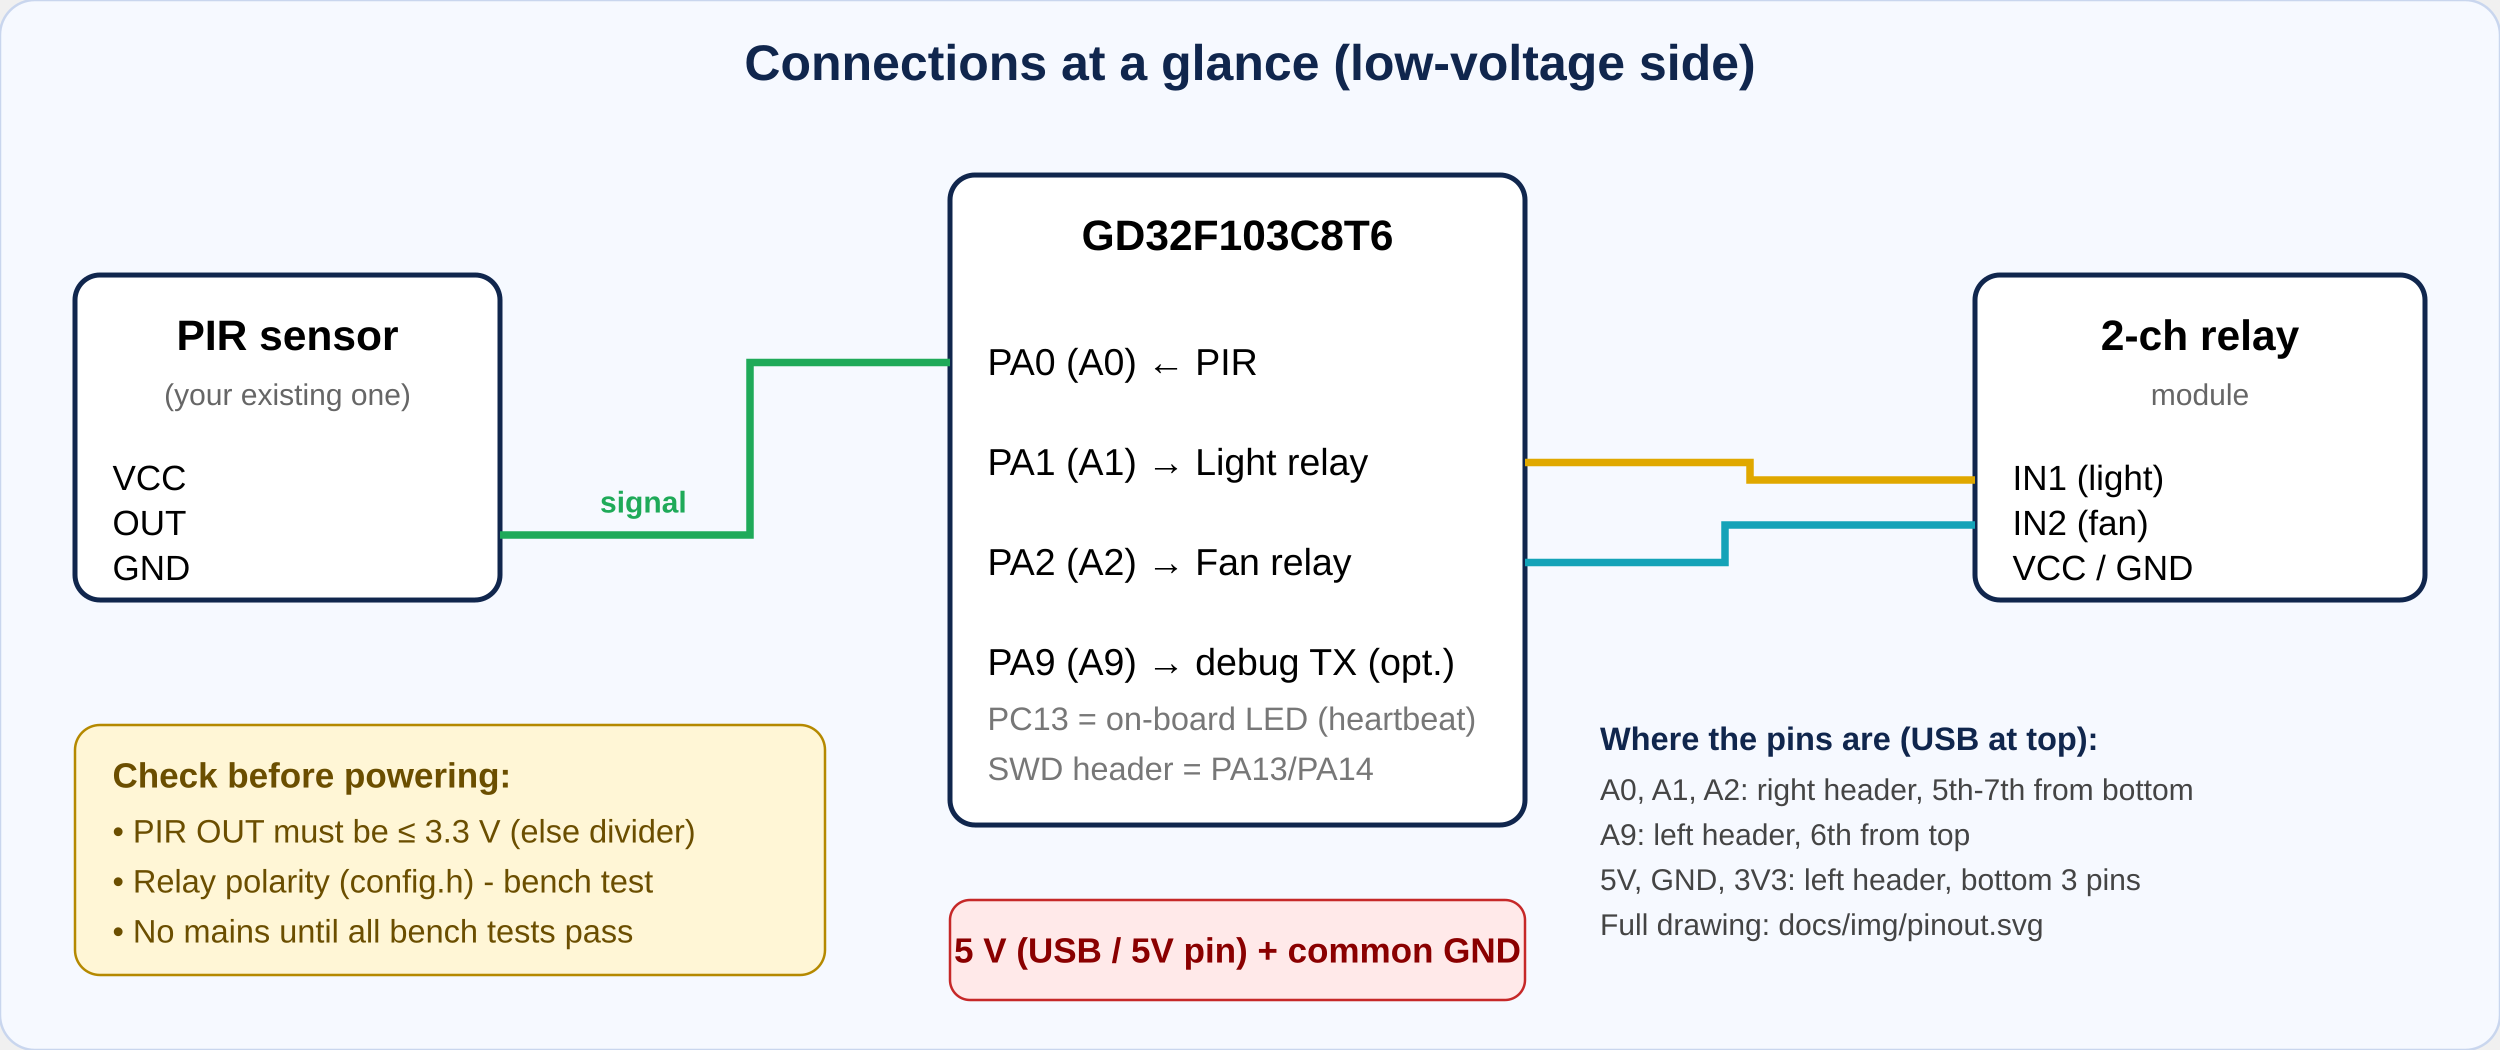
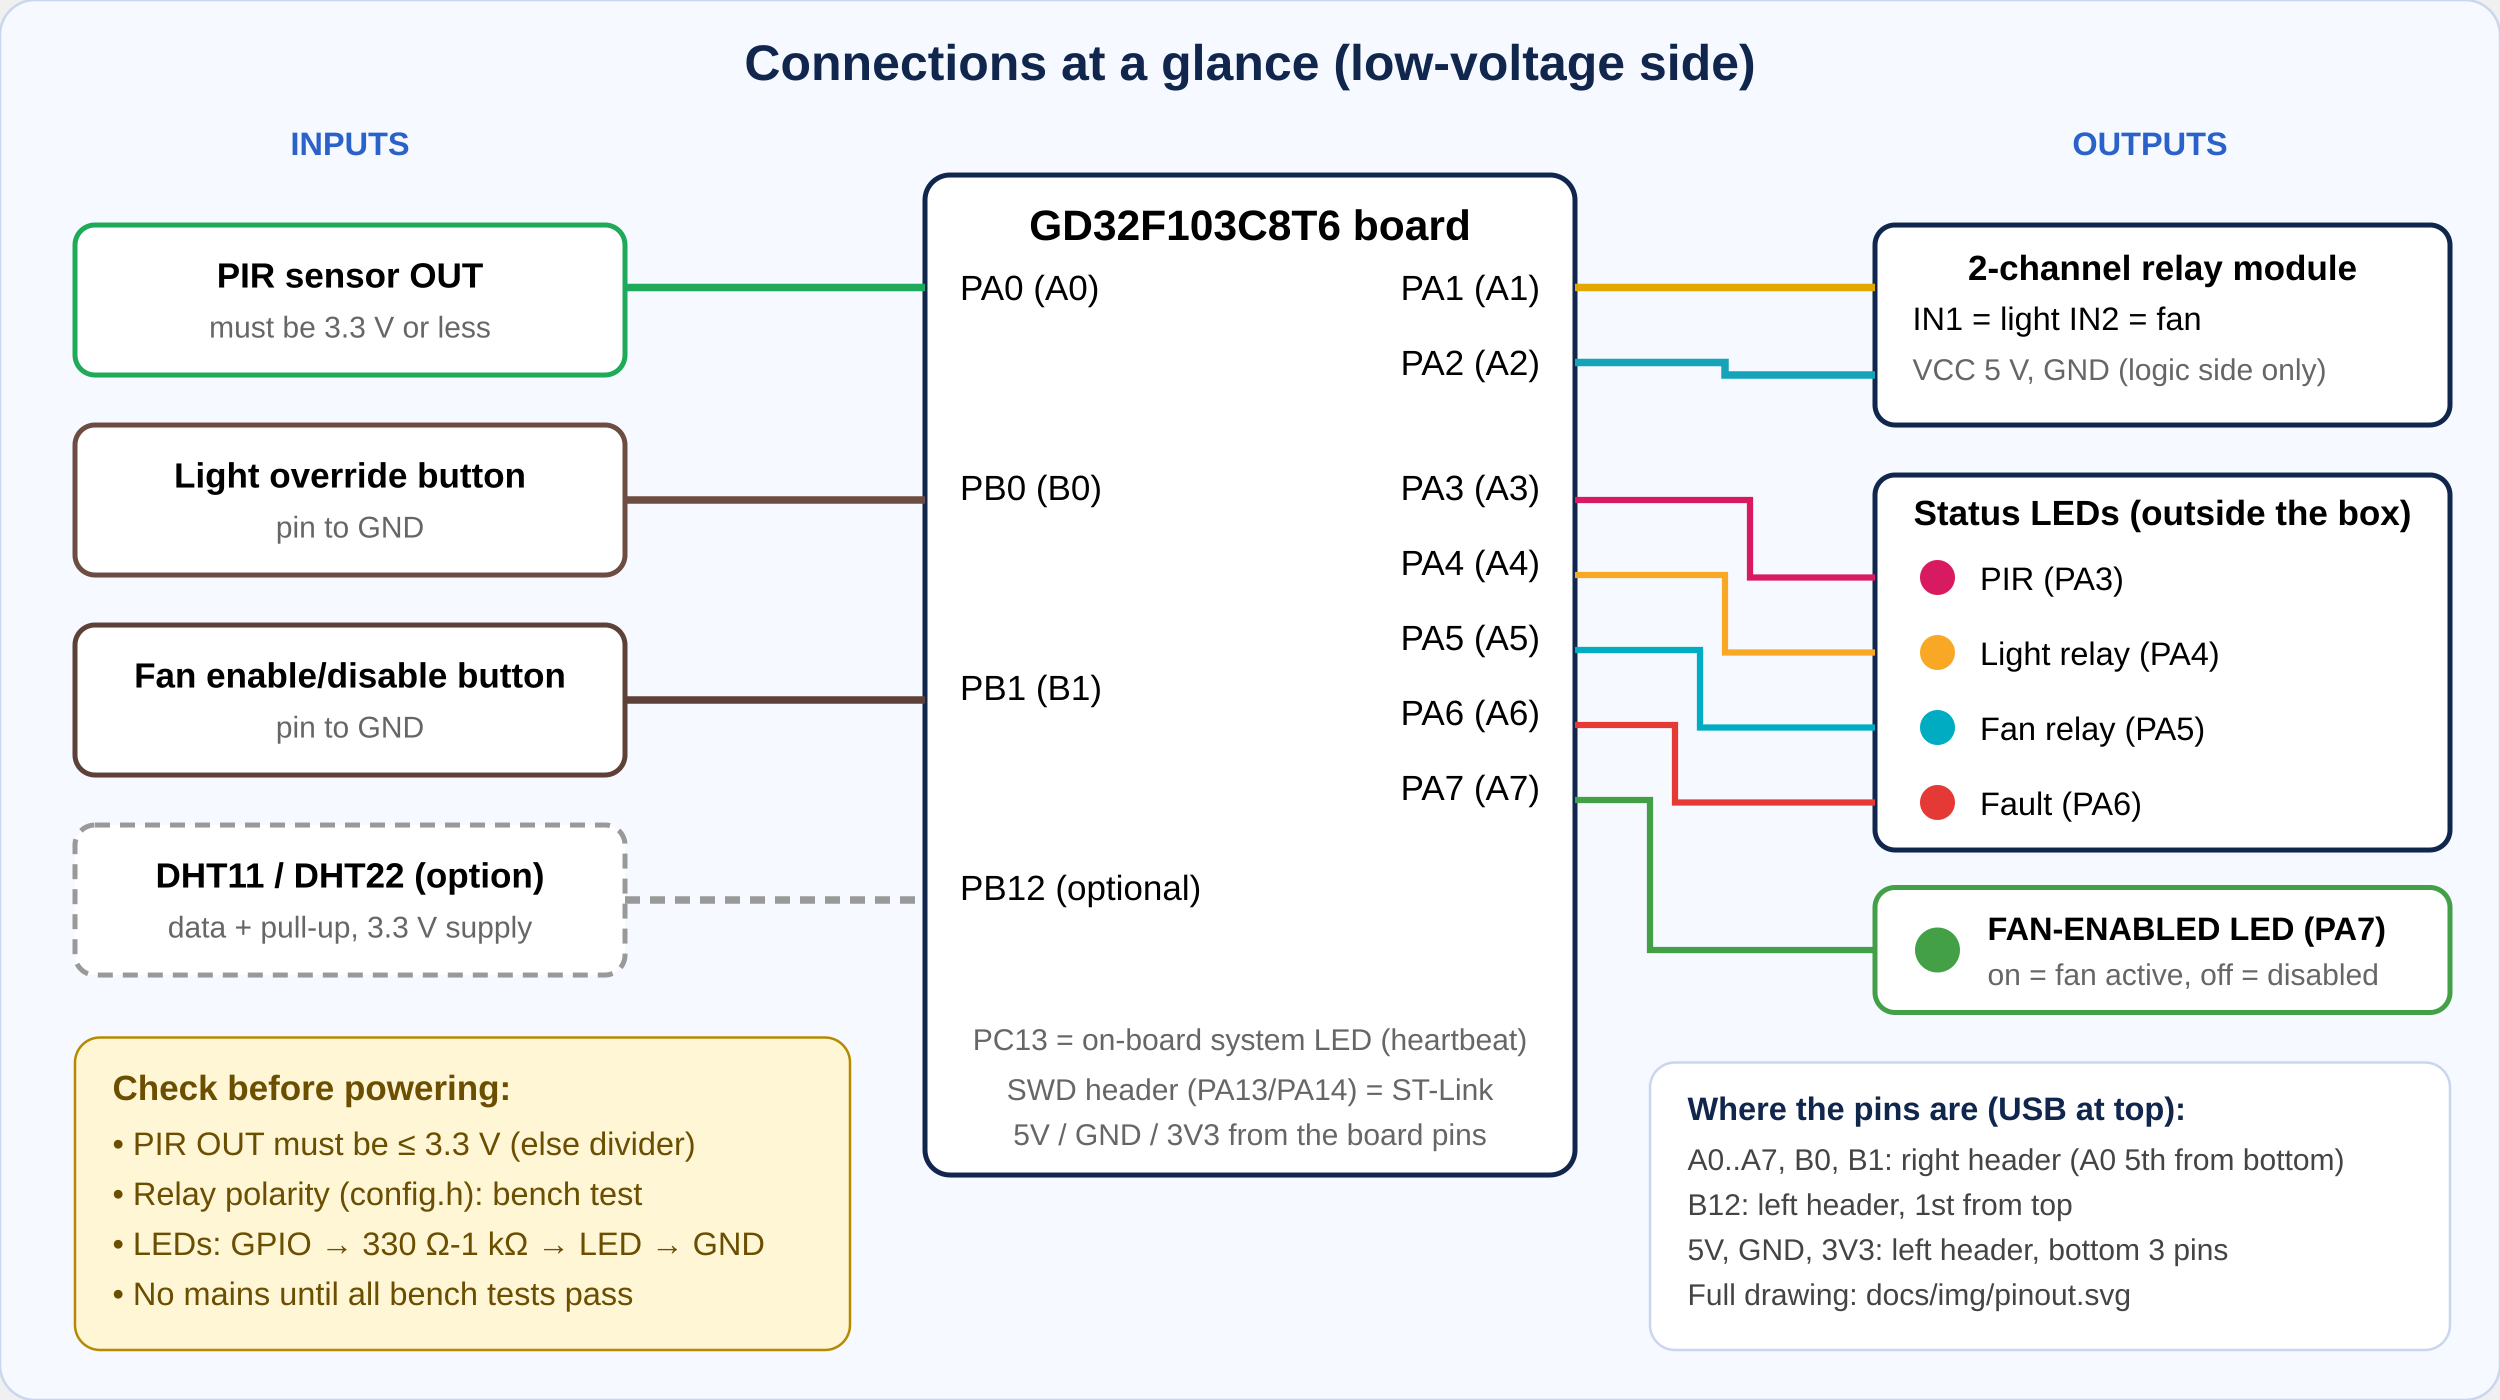
- <svg xmlns="http://www.w3.org/2000/svg" viewBox="0 0 1000 420" font-family="Segoe UI, Arial, Helvetica, sans-serif">
-   <rect width="1000" height="420" rx="14" fill="#f6f9ff" stroke="#c9d6ee" />
+ <svg xmlns="http://www.w3.org/2000/svg" viewBox="0 0 1000 560" font-family="Segoe UI, Arial, Helvetica, sans-serif">
+   <rect width="1000" height="560" rx="14" fill="#f6f9ff" stroke="#c9d6ee" />
  <text x="500" y="32" text-anchor="middle" font-size="20" font-weight="700" fill="#10264d">Connections at a glance (low-voltage side)</text>
-   <rect x="30" y="110" width="170" height="130" rx="10" fill="#fff" stroke="#10264d" stroke-width="2" />
-   <text x="115" y="140" text-anchor="middle" font-weight="700" font-size="17">PIR sensor</text>
-   <text x="115" y="162" text-anchor="middle" font-size="12" fill="#666">(your existing one)</text>
-   <text x="45" y="196" font-size="14">VCC</text>
-   <text x="45" y="214" font-size="14">OUT</text>
-   <text x="45" y="232" font-size="14">GND</text>
-   <rect x="380" y="70" width="230" height="260" rx="10" fill="#fff" stroke="#10264d" stroke-width="2" />
-   <text x="495" y="100" text-anchor="middle" font-weight="700" font-size="17">GD32F103C8T6</text>
-   <g font-size="15">
-     <text x="395" y="150">PA0 (A0) ← PIR</text>
-     <text x="395" y="190">PA1 (A1) → Light relay</text>
-     <text x="395" y="230">PA2 (A2) → Fan relay</text>
-     <text x="395" y="270">PA9 (A9) → debug TX (opt.)</text>
-     <text x="395" y="292" fill="#777" font-size="13">PC13 = on-board LED (heartbeat)</text>
-     <text x="395" y="312" fill="#777" font-size="13">SWD header = PA13/PA14</text>
+   <text x="140" y="62" text-anchor="middle" font-size="13" font-weight="700" fill="#2a62c9">INPUTS</text>
+   <text x="860" y="62" text-anchor="middle" font-size="13" font-weight="700" fill="#2a62c9">OUTPUTS</text>
+   <rect x="370" y="70" width="260" height="400" rx="10" fill="#fff" stroke="#10264d" stroke-width="2" />
+   <text x="500" y="96" text-anchor="middle" font-weight="700" font-size="17">GD32F103C8T6 board</text>
+   <g font-size="14">
+     <text x="384" y="120">PA0 (A0)</text>
+     <text x="384" y="200">PB0 (B0)</text>
+     <text x="384" y="280">PB1 (B1)</text>
+     <text x="384" y="360">PB12 (optional)</text>
+     <g text-anchor="end">
+       <text x="616" y="120">PA1 (A1)</text>
+       <text x="616" y="150">PA2 (A2)</text>
+       <text x="616" y="200">PA3 (A3)</text>
+       <text x="616" y="230">PA4 (A4)</text>
+       <text x="616" y="260">PA5 (A5)</text>
+       <text x="616" y="290">PA6 (A6)</text>
+       <text x="616" y="320">PA7 (A7)</text>
+     </g>
  </g>
-   <rect x="790" y="110" width="180" height="130" rx="10" fill="#fff" stroke="#10264d" stroke-width="2" />
-   <text x="880" y="140" text-anchor="middle" font-weight="700" font-size="17">2-ch relay</text>
-   <text x="880" y="162" text-anchor="middle" font-size="12" fill="#666">module</text>
-   <text x="805" y="196" font-size="14">IN1 (light)</text>
-   <text x="805" y="214" font-size="14">IN2 (fan)</text>
-   <text x="805" y="232" font-size="14">VCC / GND</text>
+   <text x="500" y="420" text-anchor="middle" font-size="12" fill="#666">PC13 = on-board system LED (heartbeat)</text>
+   <text x="500" y="440" text-anchor="middle" font-size="12" fill="#666">SWD header (PA13/PA14) = ST-Link</text>
+   <text x="500" y="458" text-anchor="middle" font-size="12" fill="#666">5V / GND / 3V3 from the board pins</text>
+   <g font-size="14" font-weight="700">
+     <rect x="30" y="90" width="220" height="60" rx="8" fill="#fff" stroke="#1faa59" stroke-width="2" />
+     <text x="140" y="115" text-anchor="middle">PIR sensor OUT</text>
+     <text x="140" y="135" text-anchor="middle" font-size="12" font-weight="400" fill="#666">must be 3.3 V or less</text>
+     <rect x="30" y="170" width="220" height="60" rx="8" fill="#fff" stroke="#6d4c41" stroke-width="2" />
+     <text x="140" y="195" text-anchor="middle">Light override button</text>
+     <text x="140" y="215" text-anchor="middle" font-size="12" font-weight="400" fill="#666">pin to GND</text>
+     <rect x="30" y="250" width="220" height="60" rx="8" fill="#fff" stroke="#5d4037" stroke-width="2" />
+     <text x="140" y="275" text-anchor="middle">Fan enable/disable button</text>
+     <text x="140" y="295" text-anchor="middle" font-size="12" font-weight="400" fill="#666">pin to GND</text>
+     <rect x="30" y="330" width="220" height="60" rx="8" fill="#fff" stroke="#999" stroke-width="2" stroke-dasharray="6 4" />
+     <text x="140" y="355" text-anchor="middle">DHT11 / DHT22 (option)</text>
+     <text x="140" y="375" text-anchor="middle" font-size="12" font-weight="400" fill="#666">data + pull-up, 3.3 V supply</text>
+   </g>
  <g fill="none" stroke-width="3">
-     <path d="M200 214 H300 V145 H380" stroke="#1faa59" />
-     <path d="M610 185 H700 V192 H790" stroke="#e0a800" />
-     <path d="M610 225 H690 V210 H790" stroke="#14a3b8" />
+     <path d="M250 115 H370" stroke="#1faa59" />
+     <path d="M250 200 H370" stroke="#6d4c41" />
+     <path d="M250 280 H370" stroke="#5d4037" />
+     <path d="M250 360 H370" stroke="#999" stroke-dasharray="6 4" />
  </g>
-   <text x="240" y="205" font-size="12" fill="#1faa59" font-weight="700">signal</text>
-   <rect x="380" y="360" width="230" height="40" rx="8" fill="#ffe9e9" stroke="#c62828" />
-   <text x="495" y="385" text-anchor="middle" font-size="14" fill="#8a0000" font-weight="700">5 V (USB / 5V pin) + common GND</text>
-   <rect x="30" y="290" width="300" height="100" rx="10" fill="#fff6d6" stroke="#b58900" />
-   <text x="45" y="315" font-size="14" font-weight="700" fill="#6b4e00">Check before powering:</text>
-   <text x="45" y="337" font-size="13" fill="#6b4e00">• PIR OUT must be ≤ 3.3 V (else divider)</text>
-   <text x="45" y="357" font-size="13" fill="#6b4e00">• Relay polarity (config.h) - bench test</text>
-   <text x="45" y="377" font-size="13" fill="#6b4e00">• No mains until all bench tests pass</text>
-   <text x="640" y="300" font-size="13" fill="#10264d" font-weight="700">Where the pins are (USB at top):</text>
-   <text x="640" y="320" font-size="12" fill="#444">A0, A1, A2: right header, 5th-7th from bottom</text>
-   <text x="640" y="338" font-size="12" fill="#444">A9: left header, 6th from top</text>
-   <text x="640" y="356" font-size="12" fill="#444">5V, GND, 3V3: left header, bottom 3 pins</text>
-   <text x="640" y="374" font-size="12" fill="#444">Full drawing: docs/img/pinout.svg</text>
+   <rect x="750" y="90" width="230" height="80" rx="8" fill="#fff" stroke="#10264d" stroke-width="2" />
+   <text x="865" y="112" text-anchor="middle" font-size="14" font-weight="700">2-channel relay module</text>
+   <text x="765" y="132" font-size="13">IN1 = light   IN2 = fan</text>
+   <text x="765" y="152" font-size="12" fill="#666">VCC 5 V, GND (logic side only)</text>
+   <path d="M630 115 H750" fill="none" stroke="#e0a800" stroke-width="3" />
+   <path d="M630 145 H690 V150 H750" fill="none" stroke="#14a3b8" stroke-width="3" />
+   <rect x="750" y="190" width="230" height="150" rx="8" fill="#fff" stroke="#10264d" stroke-width="2" />
+   <text x="865" y="210" text-anchor="middle" font-size="14" font-weight="700">Status LEDs (outside the box)</text>
+   <g font-size="13">
+     <circle cx="775" cy="231" r="7" fill="#d81b60" />
+     <text x="792" y="236">PIR (PA3)</text>
+     <circle cx="775" cy="261" r="7" fill="#f9a825" />
+     <text x="792" y="266">Light relay (PA4)</text>
+     <circle cx="775" cy="291" r="7" fill="#00acc1" />
+     <text x="792" y="296">Fan relay (PA5)</text>
+     <circle cx="775" cy="321" r="7" fill="#e53935" />
+     <text x="792" y="326">Fault (PA6)</text>
+   </g>
+   <path d="M630 200 H700 V231 H750" fill="none" stroke="#d81b60" stroke-width="2.5" />
+   <path d="M630 230 H690 V261 H750" fill="none" stroke="#f9a825" stroke-width="2.5" />
+   <path d="M630 260 H680 V291 H750" fill="none" stroke="#00acc1" stroke-width="2.5" />
+   <path d="M630 290 H670 V321 H750" fill="none" stroke="#e53935" stroke-width="2.5" />
+   <rect x="750" y="355" width="230" height="50" rx="8" fill="#fff" stroke="#43a047" stroke-width="2" />
+   <circle cx="775" cy="380" r="9" fill="#43a047" />
+   <text x="795" y="376" font-size="13" font-weight="700">FAN-ENABLED LED (PA7)</text>
+   <text x="795" y="394" font-size="12" fill="#666">on = fan active, off = disabled</text>
+   <path d="M630 320 H660 V380 H750" fill="none" stroke="#43a047" stroke-width="2.5" />
+   <rect x="30" y="415" width="310" height="125" rx="10" fill="#fff6d6" stroke="#b58900" />
+   <text x="45" y="440" font-size="14" font-weight="700" fill="#6b4e00">Check before powering:</text>
+   <text x="45" y="462" font-size="13" fill="#6b4e00">• PIR OUT must be ≤ 3.3 V (else divider)</text>
+   <text x="45" y="482" font-size="13" fill="#6b4e00">• Relay polarity (config.h): bench test</text>
+   <text x="45" y="502" font-size="13" fill="#6b4e00">• LEDs: GPIO → 330 Ω-1 kΩ → LED → GND</text>
+   <text x="45" y="522" font-size="13" fill="#6b4e00">• No mains until all bench tests pass</text>
+   <rect x="660" y="425" width="320" height="115" rx="10" fill="#fff" stroke="#c9d6ee" />
+   <text x="675" y="448" font-size="13" font-weight="700" fill="#10264d">Where the pins are (USB at top):</text>
+   <text x="675" y="468" font-size="12" fill="#444">A0..A7, B0, B1: right header (A0 5th from bottom)</text>
+   <text x="675" y="486" font-size="12" fill="#444">B12: left header, 1st from top</text>
+   <text x="675" y="504" font-size="12" fill="#444">5V, GND, 3V3: left header, bottom 3 pins</text>
+   <text x="675" y="522" font-size="12" fill="#444">Full drawing: docs/img/pinout.svg</text>
</svg>
